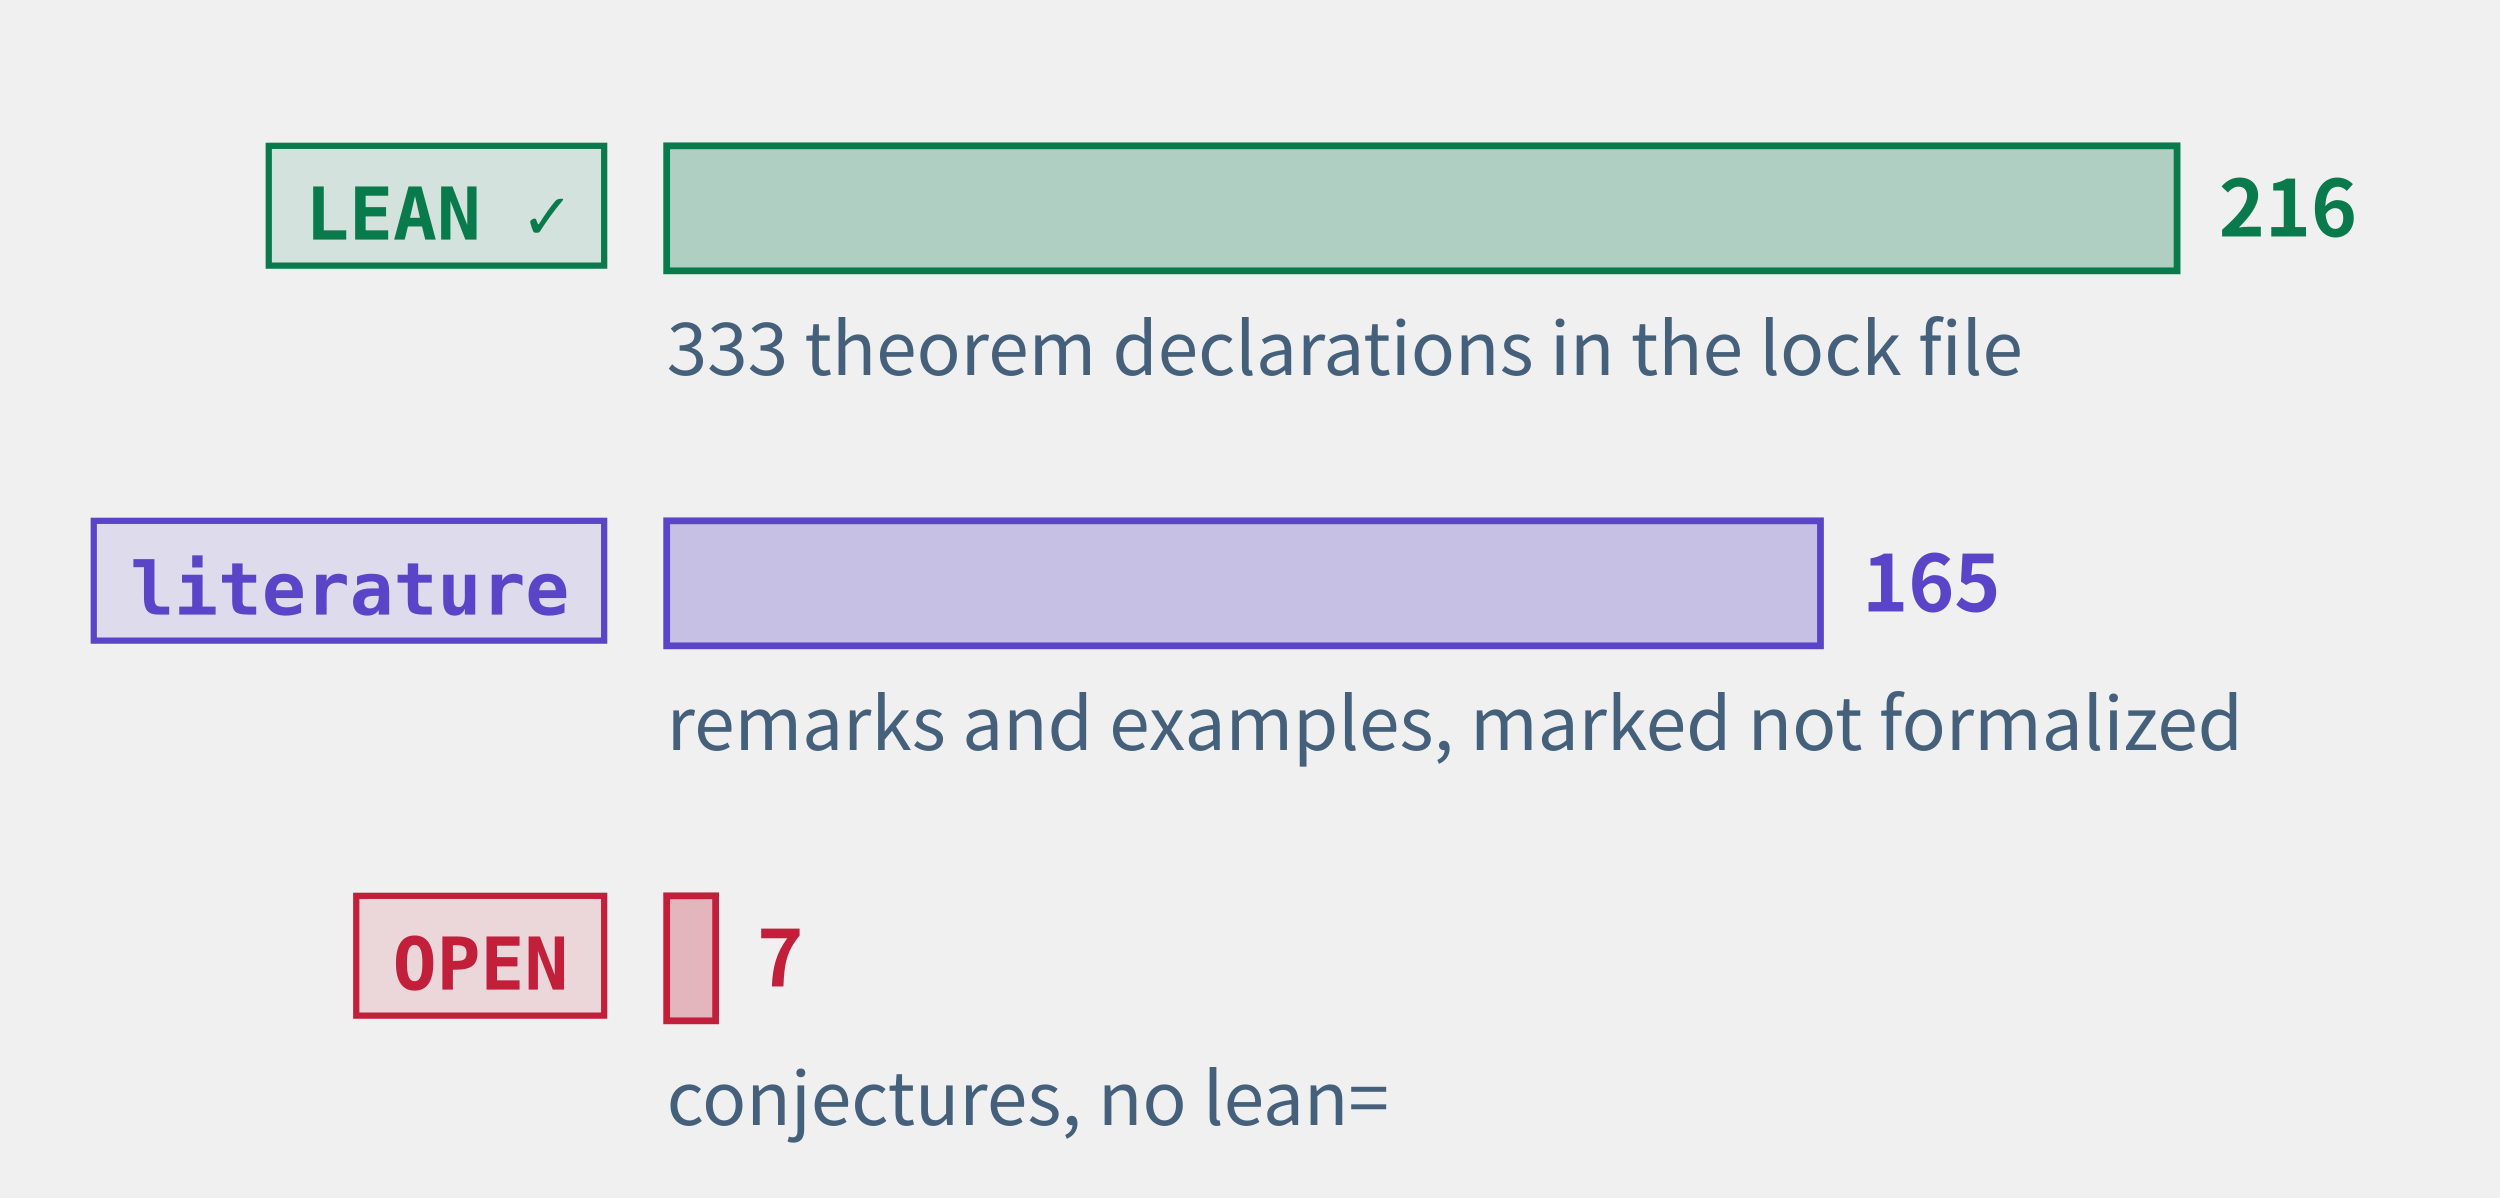
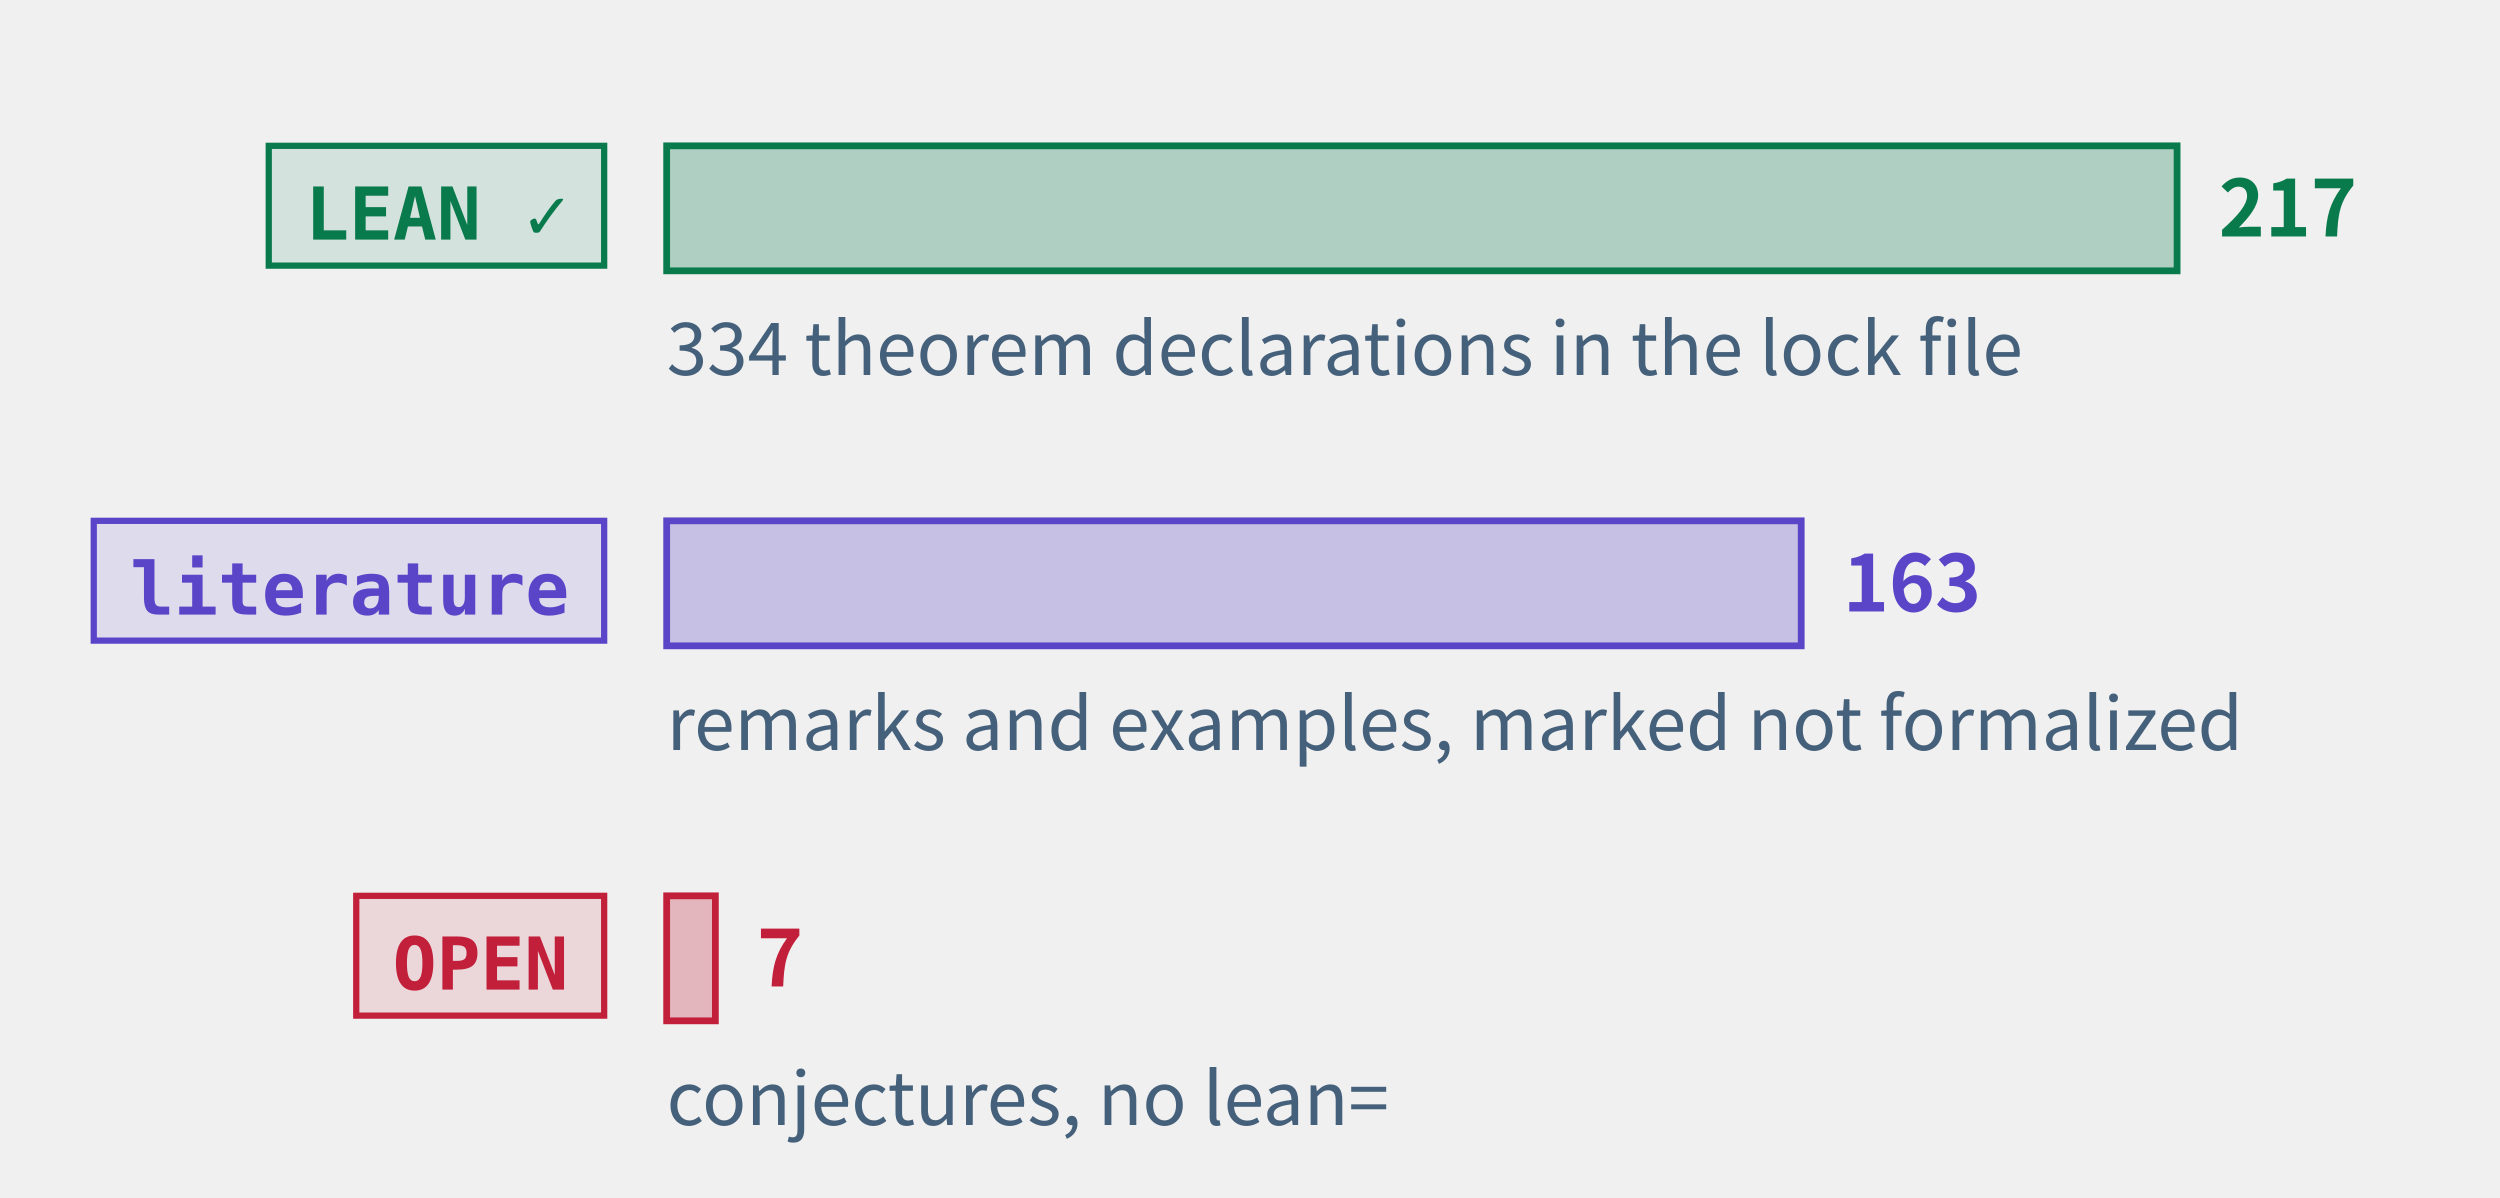
<svg xmlns="http://www.w3.org/2000/svg" class="tr-fig" data-tr-fig="prelude-three-tiers" data-lang="en" viewBox="0 0 480 230" width="480" height="230" font-family="'Noto Sans SC', 'Noto Sans CJK SC', 'Source Sans 3', 'PingFang SC', 'Microsoft YaHei', system-ui, sans-serif" role="img" aria-label="Three bars, each with a tag. The top bar is green, tagged LEAN ✓: the theorems, lemmas, propositions and corollaries with a Lean reference, the longest. The middle bar is violet, tagged “literature”: the remarks and examples marked as literature results. The bottom bar is red, tagged OPEN: the open conjectures, very short. Each bar ends in its count; under the green bar a note gives the number of theorem declarations in the lock file.">
  <style>.ts-ink{stroke:#0b1622}.tf-ink{fill:#0b1622}.ts-dim{stroke:#45607a}.tf-dim{fill:#45607a}.ts-faint{stroke:#9db3c4}.tf-faint{fill:#9db3c4}.ts-edge{stroke:#b9d0dd}.tf-edge{fill:#b9d0dd}.ts-hot{stroke:#5f9bb5}.tf-hot{fill:#5f9bb5}.ts-bg{stroke:#ffffff}.tf-bg{fill:#ffffff}.ts-panel{stroke:#eef5f9}.tf-panel{fill:#eef5f9}.ts-sheet{stroke:#f7fbfd}.tf-sheet{fill:#f7fbfd}.ts-cyan{stroke:#007c8a}.tf-cyan{fill:#007c8a}.ts-magenta{stroke:#b0128f}.tf-magenta{fill:#b0128f}.ts-amber{stroke:#946200}.tf-amber{fill:#946200}.ts-violet{stroke:#5a45c8}.tf-violet{fill:#5a45c8}.ts-ok{stroke:#087a4c}.tf-ok{fill:#087a4c}.ts-warn{stroke:#c21f3a}.tf-warn{fill:#c21f3a}.ts-blue{stroke:#1d5fd0}.tf-blue{fill:#1d5fd0}.ts-orange{stroke:#b85410}.tf-orange{fill:#b85410}.ts-sigma{stroke:#28405a}.tf-sigma{fill:#28405a}@media (prefers-color-scheme:dark){.ts-ink{stroke:#d4efff}.tf-ink{fill:#d4efff}.ts-dim{stroke:#6f8ea5}.tf-dim{fill:#6f8ea5}.ts-faint{stroke:#34506a}.tf-faint{fill:#34506a}.ts-edge{stroke:#143049}.tf-edge{fill:#143049}.ts-hot{stroke:#1f5d7c}.tf-hot{fill:#1f5d7c}.ts-bg{stroke:#03060c}.tf-bg{fill:#03060c}.ts-panel{stroke:#07101b}.tf-panel{fill:#07101b}.ts-sheet{stroke:#050c16}.tf-sheet{fill:#050c16}.ts-cyan{stroke:#19f0ff}.tf-cyan{fill:#19f0ff}.ts-magenta{stroke:#ff2fd0}.tf-magenta{fill:#ff2fd0}.ts-amber{stroke:#ffc83d}.tf-amber{fill:#ffc83d}.ts-violet{stroke:#9d8cff}.tf-violet{fill:#9d8cff}.ts-ok{stroke:#46ffb2}.tf-ok{fill:#46ffb2}.ts-warn{stroke:#ff5064}.tf-warn{fill:#ff5064}.ts-blue{stroke:#2a7bff}.tf-blue{fill:#2a7bff}.ts-orange{stroke:#ff8a3c}.tf-orange{fill:#ff8a3c}.ts-sigma{stroke:#cfe3ff}.tf-sigma{fill:#cfe3ff}}</style>
  <rect x="51.6" y="28" width="64.4" height="23" class="ts-ok tf-ok" stroke-width="1.2" fill-opacity="0.12" />
  <text class="tf-ok tr-fig-mono" x="58.6" y="46" font-size="14" font-family="'JetBrains Mono', 'DejaVu Sans Mono', ui-monospace, Menlo, Consolas, monospace" font-weight="600">LEAN ✓</text>
  <rect x="128" y="28" width="290" height="24" class="ts-ok tf-ok" stroke-width="1.3" fill-opacity="0.28" />
-   <text class="tf-ok" x="426" y="45.4" font-size="15" font-weight="600">216</text>
+   <text class="tf-ok" x="426" y="45.4" font-size="15" font-weight="600">217</text>
  <rect x="18" y="100" width="98" height="23" class="ts-violet tf-violet" stroke-width="1.2" fill-opacity="0.12" />
  <text class="tf-violet tr-fig-mono" x="25" y="118" font-size="14" font-family="'JetBrains Mono', 'DejaVu Sans Mono', ui-monospace, Menlo, Consolas, monospace" font-weight="600">literature</text>
-   <rect x="128" y="100" width="221.53" height="24" class="ts-violet tf-violet" stroke-width="1.3" fill-opacity="0.28" />
-   <text class="tf-violet" x="357.53" y="117.4" font-size="15" font-weight="600">165</text>
+   <rect x="128" y="100" width="217.83" height="24" class="ts-violet tf-violet" stroke-width="1.3" fill-opacity="0.28" />
+   <text class="tf-violet" x="353.83" y="117.4" font-size="15" font-weight="600">163</text>
  <rect x="68.4" y="172" width="47.6" height="23" class="ts-warn tf-warn" stroke-width="1.2" fill-opacity="0.12" />
  <text class="tf-warn tr-fig-mono" x="75.4" y="190" font-size="14" font-family="'JetBrains Mono', 'DejaVu Sans Mono', ui-monospace, Menlo, Consolas, monospace" font-weight="600">OPEN</text>
-   <rect x="128" y="172" width="9.4" height="24" class="ts-warn tf-warn" stroke-width="1.3" fill-opacity="0.28" />
-   <text class="tf-warn" x="145.4" y="189.4" font-size="15" font-weight="600">7</text>
-   <text class="tf-dim" x="128" y="72" font-size="14">333 theorem declarations in the lock file</text>
+   <rect x="128" y="172" width="9.35" height="24" class="ts-warn tf-warn" stroke-width="1.3" fill-opacity="0.28" />
+   <text class="tf-warn" x="145.35" y="189.4" font-size="15" font-weight="600">7</text>
+   <text class="tf-dim" x="128" y="72" font-size="14">334 theorem declarations in the lock file</text>
  <text class="tf-dim" x="128" y="144" font-size="14">remarks and examples, marked not formalized</text>
  <text class="tf-dim" x="128" y="216" font-size="14">conjectures, no lean=</text>
</svg>
